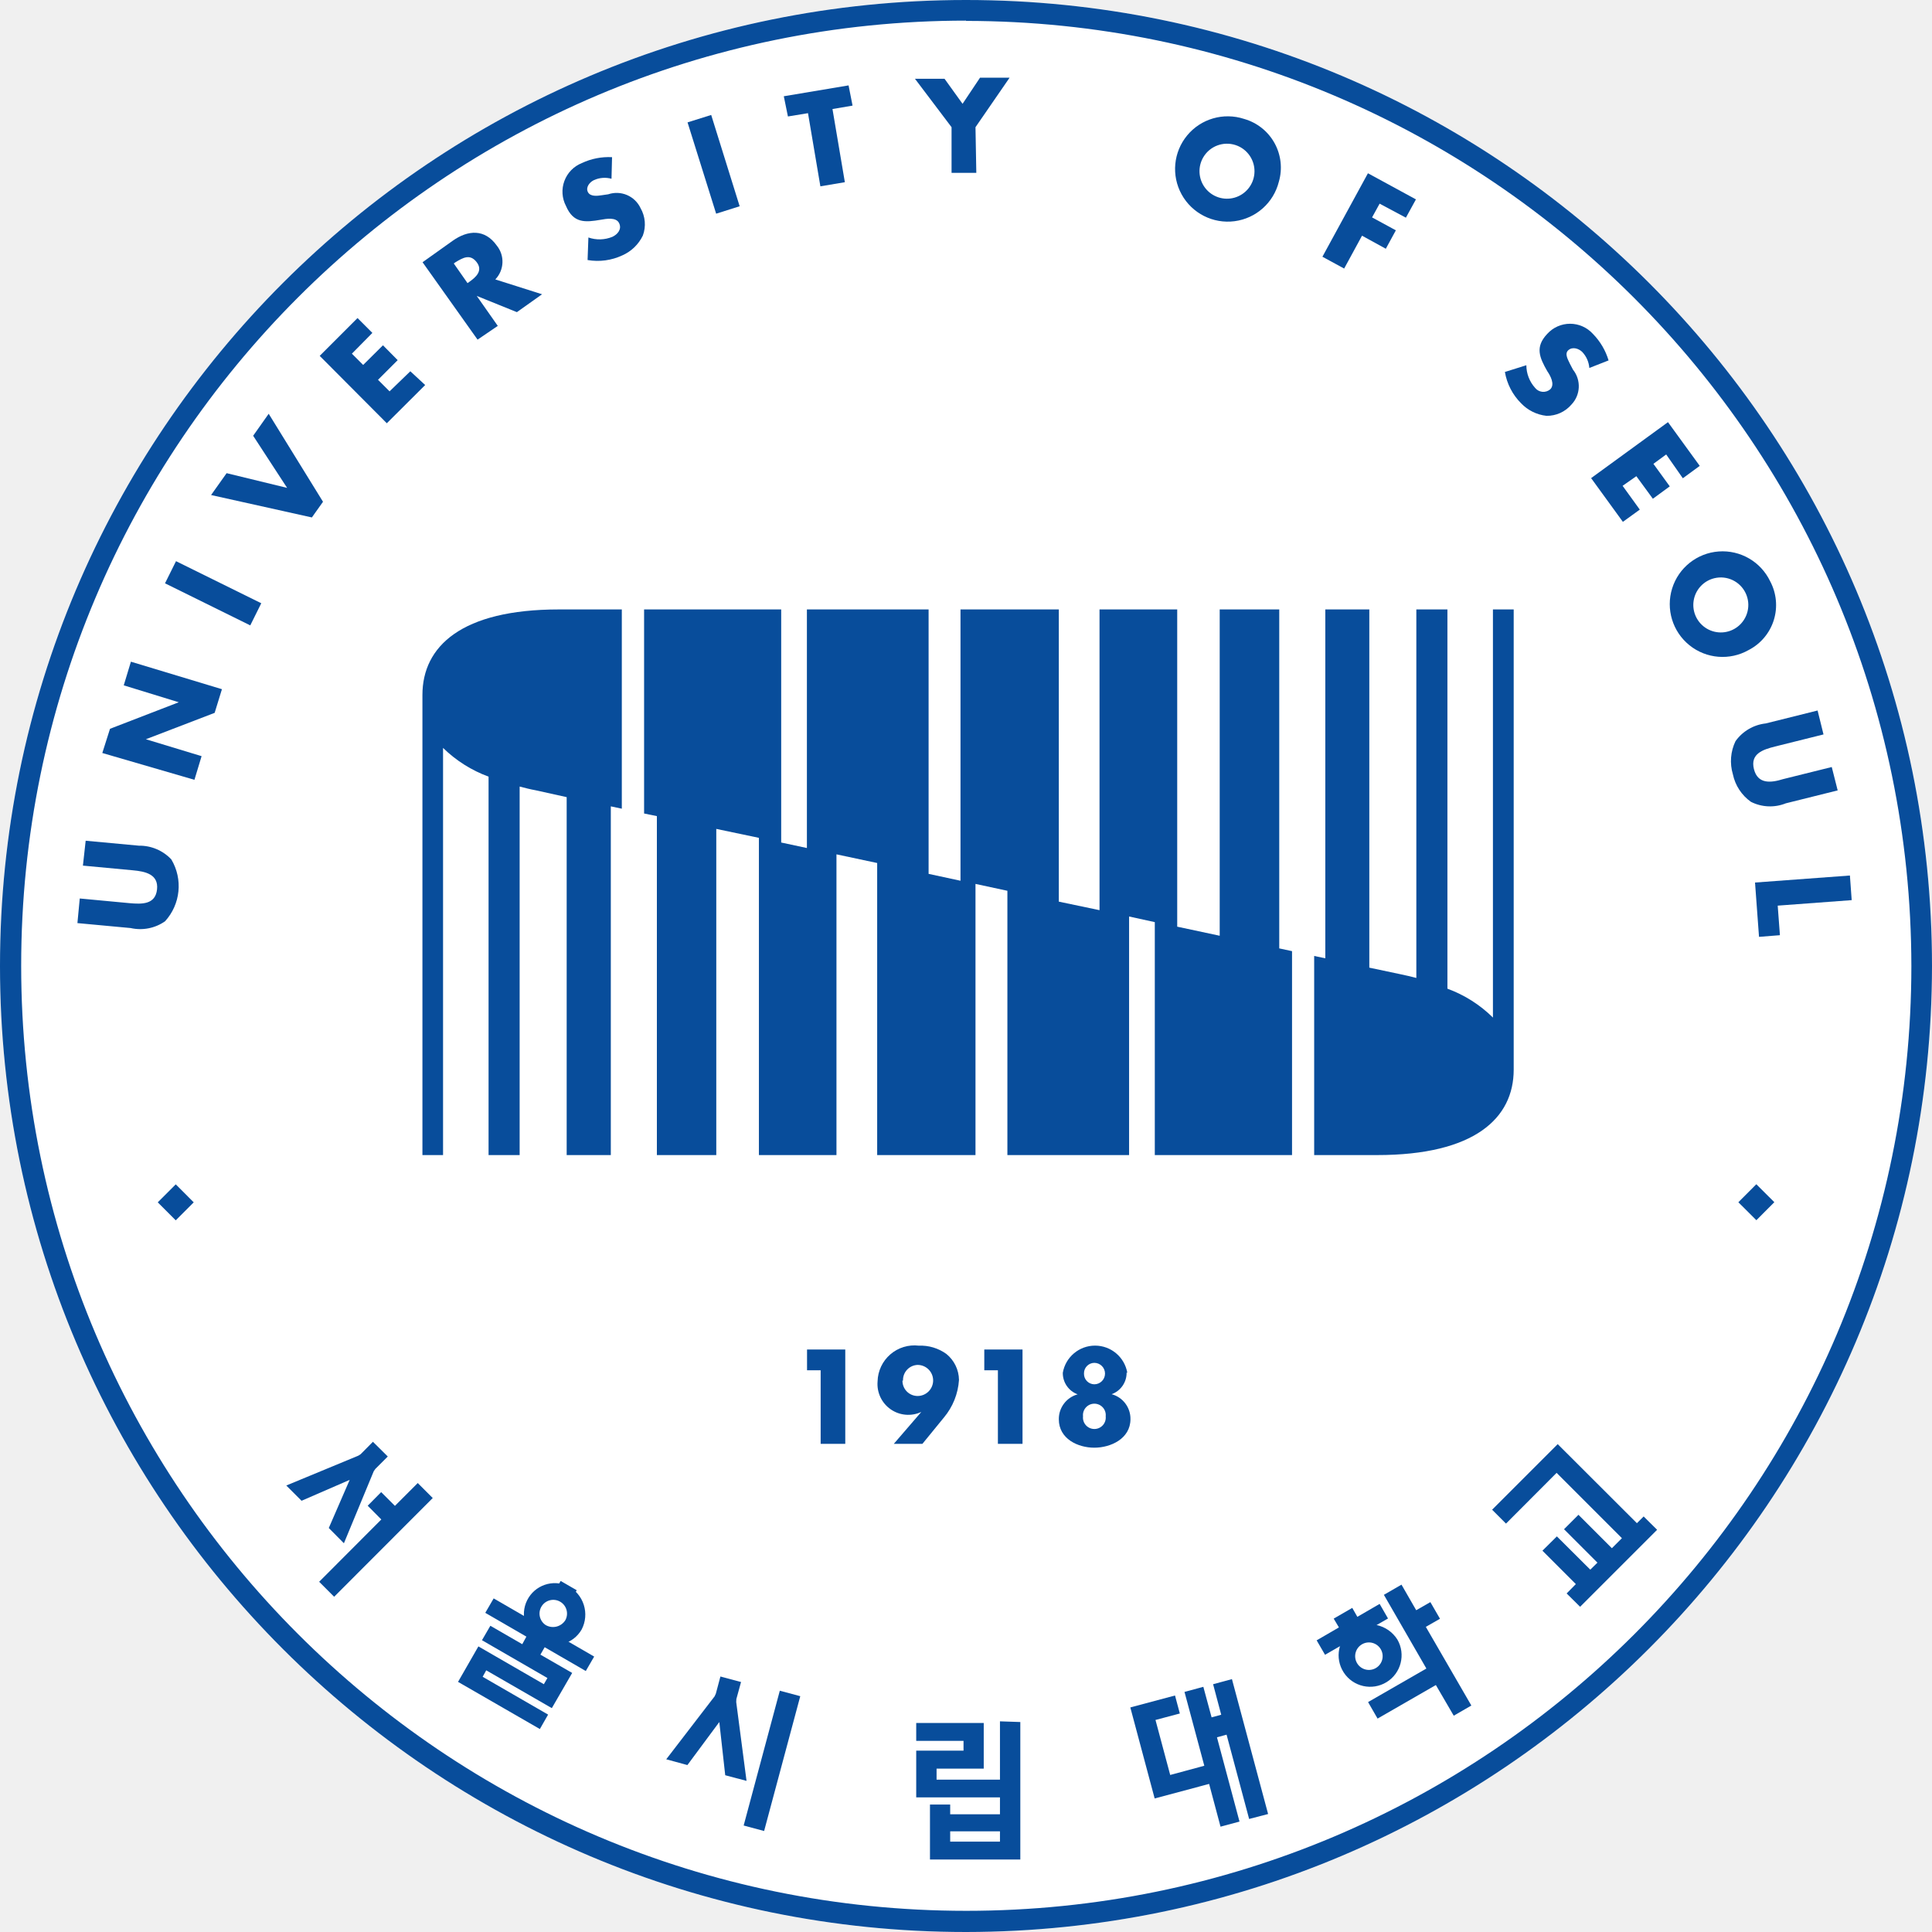
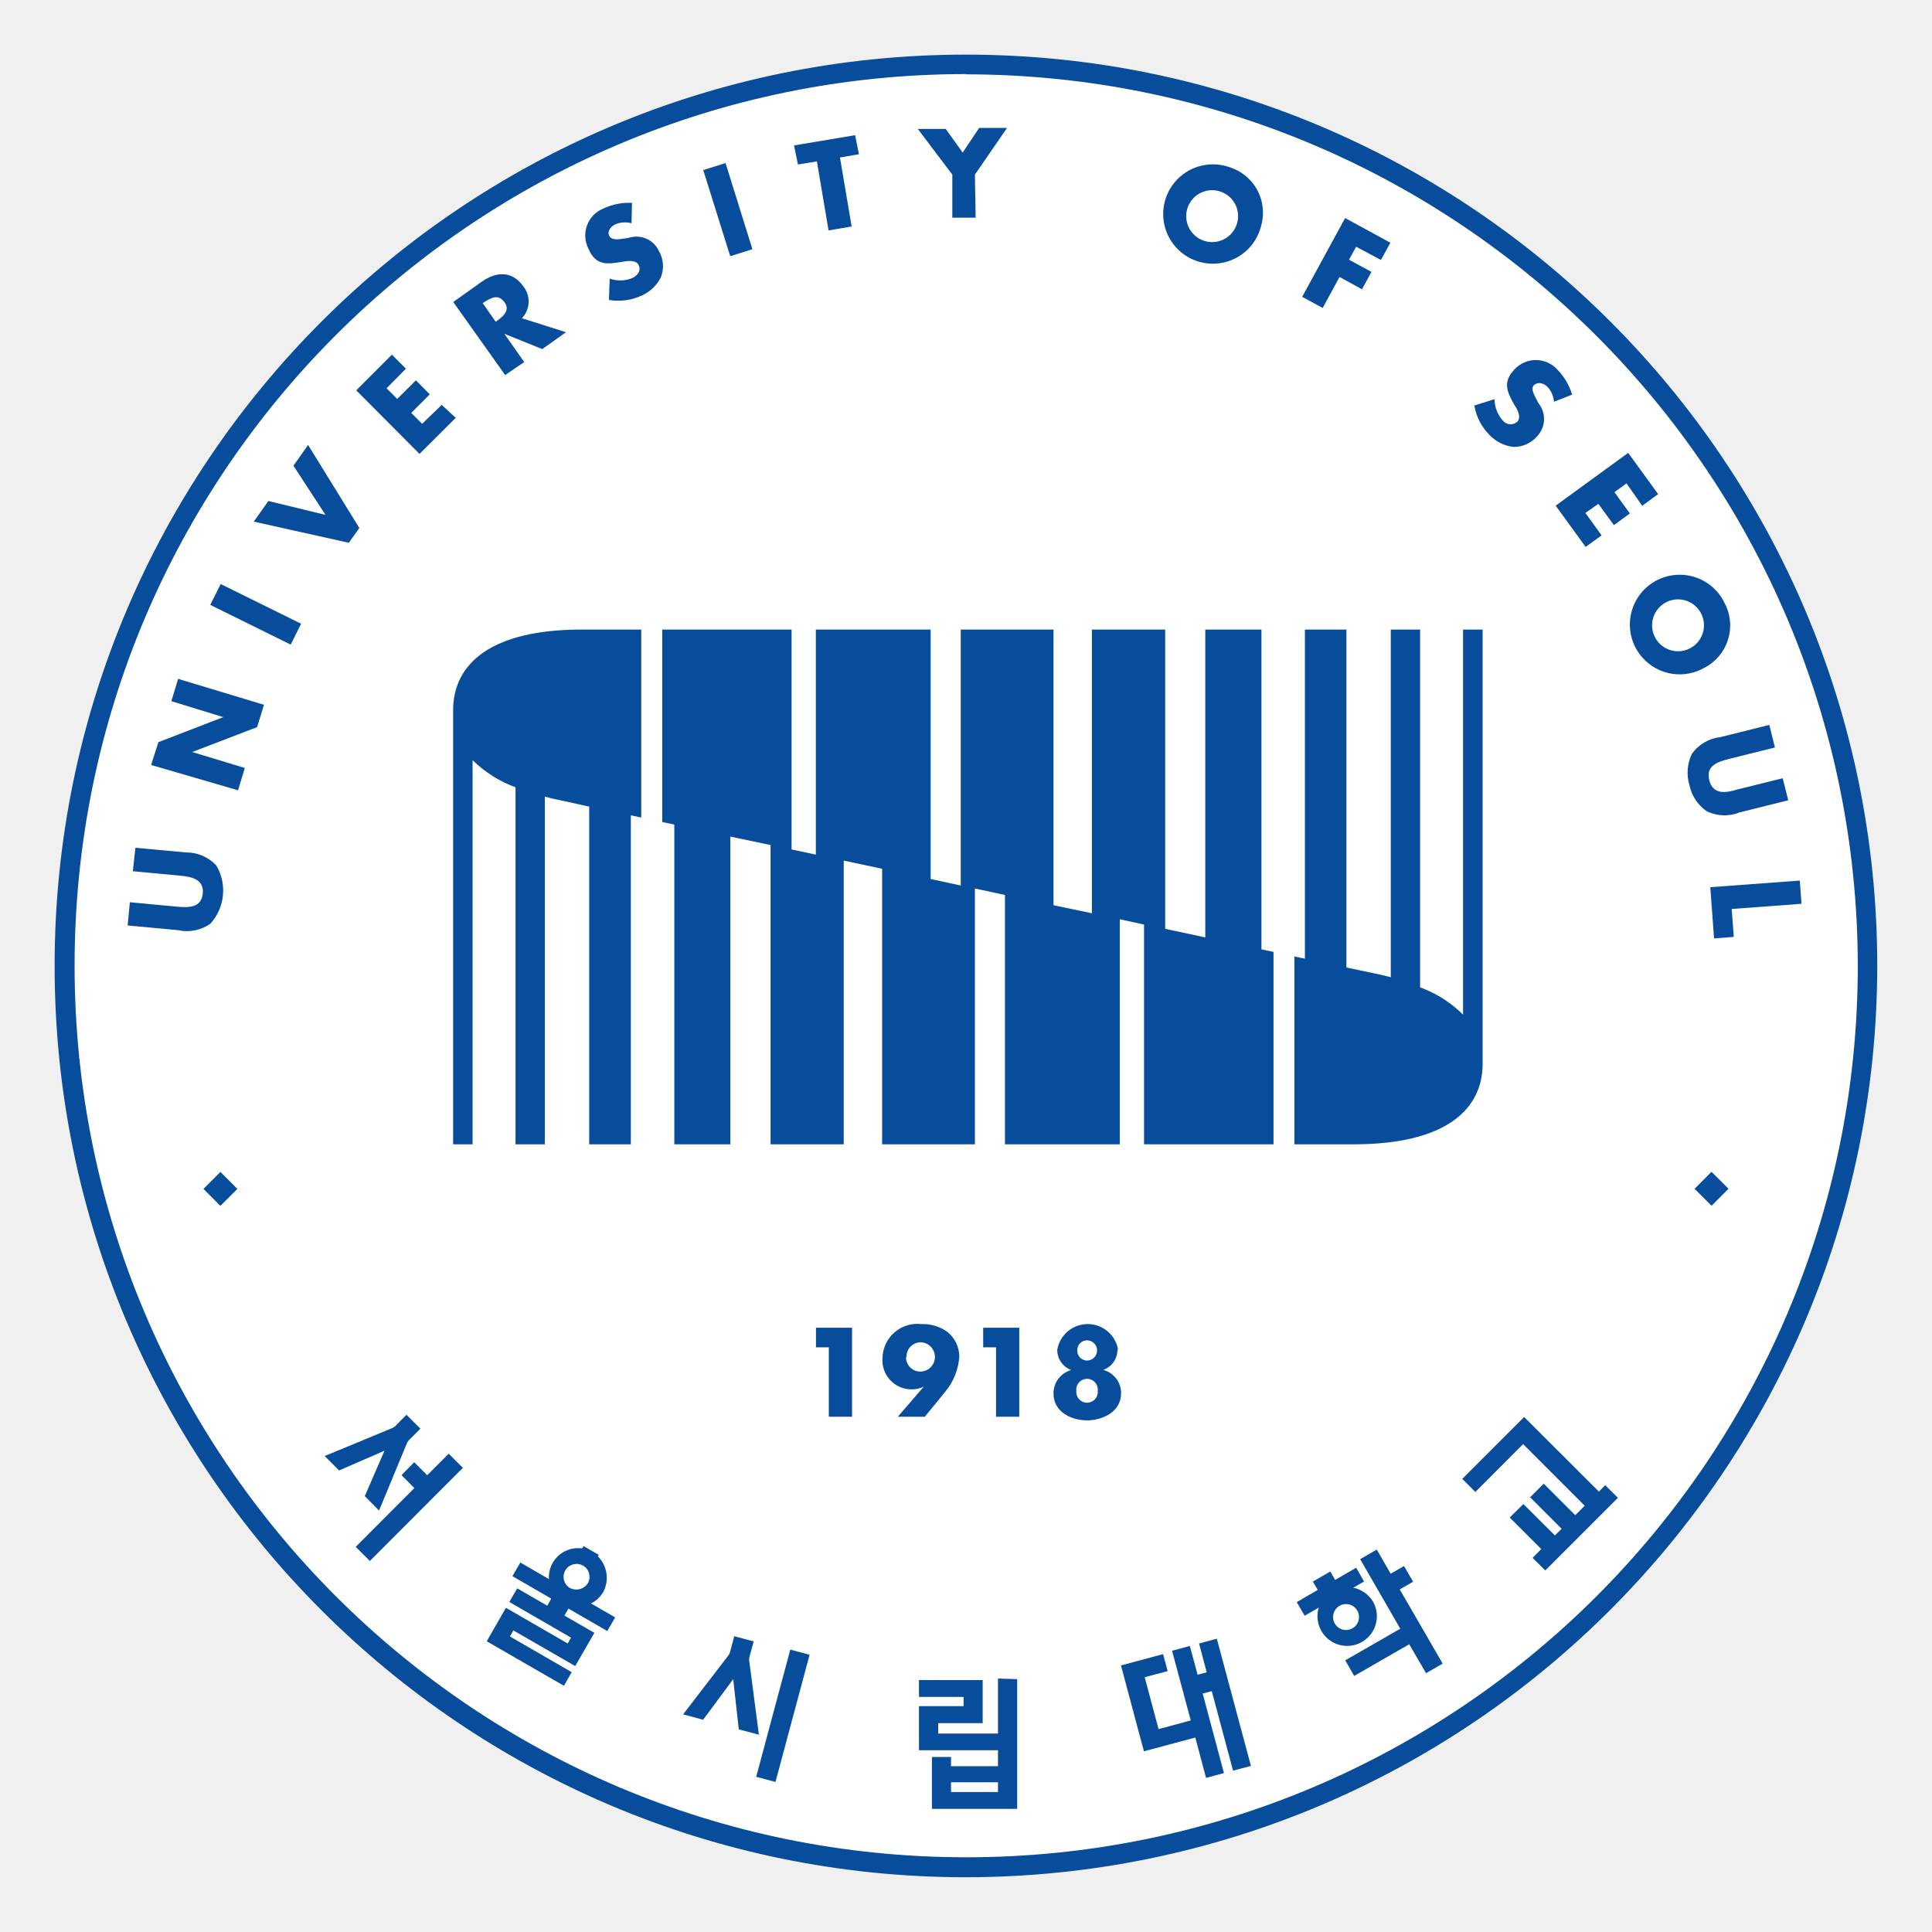
- <svg xmlns="http://www.w3.org/2000/svg" viewBox="0 0 140.5 140.5">
+ <svg xmlns="http://www.w3.org/2000/svg" viewBox="-4.21 -4.21 148.93 148.93" width="400.0" height="400.0">
  <defs>
    <style>.cls-1{fill:#fff;}.cls-2{fill:#084d9b;}</style>
  </defs>
  <g id="레이어_2" data-name="레이어 2">
    <g id="Layer_1" data-name="Layer 1">
      <path class="cls-1" d="M70.25,140.5A70.25,70.25,0,1,1,140.5,70.25,70.32,70.32,0,0,1,70.25,140.5Z" />
      <path class="cls-2" d="M70.25,140.5A70.25,70.25,0,1,1,140.5,70.25,70.32,70.32,0,0,1,70.25,140.5Zm0-139A68.73,68.73,0,1,0,139,70.25,68.81,68.81,0,0,0,70.25,1.52Z" />
      <polygon class="cls-2" points="119.04 110.77 113.28 105.02 108.51 109.79 109.52 110.8 113.2 107.11 117.95 111.86 117.22 112.59 114.79 110.16 113.74 111.21 116.17 113.64 115.65 114.15 113.22 111.73 112.17 112.77 114.6 115.2 113.93 115.88 114.91 116.85 120.51 111.25 119.53 110.28 119.04 110.77" />
      <path class="cls-2" d="M72.72,125.18v4.24H68.11v-.8h3.43V125.3H66.63v1.3h3.44v.71H66.63v3.4h6.09v1.23H69.1v-.71H67.63v4H74.2v-10Zm0,8.75H69.1v-.75h3.62Z" />
      <polygon class="cls-2" points="42.6 121.52 43.21 120.47 35.9 116.24 35.29 117.29 38.28 119.02 37.98 119.57 35.66 118.23 35.05 119.28 39.81 122.03 39.55 122.48 34.79 119.73 33.31 122.31 39.26 125.74 39.86 124.69 35.1 121.94 35.36 121.47 40.13 124.22 41.61 121.66 39.3 120.33 39.61 119.79 42.6 121.52" />
      <path class="cls-2" d="M41.3,115.34a2.25,2.25,0,1,0,1,3.16,2.34,2.34,0,0,0-1-3.16m-1.63,2.83a1,1,0,1,1,1.44-.34,1.06,1.06,0,0,1-1.44.34" />
      <rect class="cls-2" x="40.49" y="115.13" width="1.16" height="1.35" transform="translate(-79.77 93.54) rotate(-60.03)" />
      <polygon class="cls-2" points="30.38 107.85 28.72 109.51 27.72 108.51 26.74 109.5 27.73 110.5 23.21 115.03 24.3 116.12 31.47 108.94 30.38 107.85" />
      <polygon class="cls-2" points="25.43 107.62 23.91 111.12 25.01 112.23 27.18 106.99 27.3 106.82 28.2 105.92 27.12 104.85 26.23 105.75 26.06 105.86 20.82 108.03 21.93 109.14 25.43 107.62" />
      <rect class="cls-2" x="51.06" y="127.28" width="10.15" height="1.54" transform="translate(-82.08 149.11) rotate(-74.99)" />
      <polygon class="cls-2" points="52.31 125.23 52.74 129.1 54.29 129.51 53.54 123.78 53.55 123.56 53.89 122.32 52.39 121.92 52.06 123.16 51.97 123.36 48.45 127.94 49.99 128.36 52.31 125.23" />
      <polygon class="cls-2" points="102.99 117.1 101.92 115.24 100.64 115.98 103.73 121.34 99.49 123.78 100.18 124.98 104.42 122.54 105.72 124.77 107 124.03 103.69 118.31 104.72 117.72 104.02 116.51 102.99 117.1" />
      <polygon class="cls-2" points="98.71 117.58 98.34 116.93 96.99 117.71 97.37 118.35 95.75 119.29 96.36 120.34 100.94 117.7 100.33 116.64 98.71 117.58" />
      <path class="cls-2" d="M98.34,118.49a2.29,2.29,0,1,0,3.28.74,2.38,2.38,0,0,0-3.28-.74m1.65,2.85a1,1,0,1,1,.42-1.41,1,1,0,0,1-.42,1.41" />
      <polygon class="cls-2" points="88.22 122.48 88.81 124.7 88.11 124.89 87.51 122.67 86.14 123.04 87.58 128.41 85.1 129.08 84.03 125.08 85.8 124.61 85.45 123.3 82.2 124.17 83.97 130.79 87.93 129.73 88.76 132.84 90.14 132.47 88.5 126.34 89.2 126.15 90.84 132.28 92.22 131.92 89.59 122.11 88.22 122.48" />
      <rect class="cls-2" x="126.8" y="86.51" width="1.85" height="1.85" transform="translate(-24.36 116.21) rotate(-45.11)" />
      <rect class="cls-2" x="11.85" y="86.51" width="1.85" height="1.85" transform="translate(-58.06 34.62) rotate(-44.98)" />
      <path class="cls-2" d="M6.23,61.14l3.87.36a3.17,3.17,0,0,1,2.36,1A3.79,3.79,0,0,1,12,67a3.15,3.15,0,0,1-2.5.49l-3.87-.36.17-1.79,3.62.34c.9.08,1.88.11,2-1s-.87-1.31-1.76-1.39l-3.63-.34Z" />
      <path class="cls-2" d="M7.44,54.76,8,53l5-1.93h0l-4-1.23.52-1.72,6.62,2-.53,1.72-5,1.92v0l4.05,1.23-.52,1.72Z" />
      <path class="cls-2" d="M19,43.87l-.8,1.61L12,42.42l.8-1.61Z" />
      <path class="cls-2" d="M20.88,35.48l-2.47-3.79,1.13-1.6,3.95,6.4-.81,1.14L15.35,36l1.13-1.59Z" />
      <path class="cls-2" d="M25.59,25.72l.82.82,1.44-1.43,1.07,1.08-1.43,1.43.84.84L29.84,27,30.92,28l-2.79,2.78-4.88-4.9L26,23.13l1.08,1.08Z" />
      <path class="cls-2" d="M39.42,21.4l-1.83,1.3-2.92-1.18h0L36.2,23.7l-1.47,1-4-5.63,2.19-1.56c1.11-.79,2.34-.87,3.2.34a1.86,1.86,0,0,1-.1,2.47ZM34,20.59l.14-.1c.48-.34,1-.81.52-1.43s-1-.31-1.52,0l-.14.1Z" />
      <path class="cls-2" d="M44.47,13a1.88,1.88,0,0,0-1.28.1c-.3.14-.61.51-.44.86s.68.29,1,.24l.48-.07a1.92,1.92,0,0,1,2.35,1,2.36,2.36,0,0,1,.17,2,3,3,0,0,1-1.49,1.44,4.25,4.25,0,0,1-2.53.34l.06-1.64a2.45,2.45,0,0,0,1.75-.05c.38-.18.7-.56.48-1s-.93-.31-1.32-.24c-1.16.2-2,.26-2.54-1a2.24,2.24,0,0,1,1.15-3.12,4.61,4.61,0,0,1,2.2-.43Z" />
      <path class="cls-2" d="M53.79,15l-1.71.54L50,8.9l1.72-.54Z" />
      <path class="cls-2" d="M61.44,13.25l-1.78.3-.9-5.32-1.46.24L57,7l4.71-.79L62,7.68l-1.46.25Z" />
      <path class="cls-2" d="M66.54,5.73l2.15,0L70,7.55l1.27-1.9,2.15,0L70.94,9.25,71,12.57l-1.8,0,0-3.32Z" />
      <path class="cls-2" d="M93,13.22a3.83,3.83,0,1,1-2.52-4.57A3.68,3.68,0,0,1,93,13.22Zm-5.49-1.79a2,2,0,1,0,3.71,1.22,2,2,0,0,0-3.71-1.22Z" />
      <path class="cls-2" d="M100.33,14.81l-.55,1,1.73.94-.73,1.34-1.73-.95-1.3,2.39-1.58-.86,3.31-6.07,3.49,1.9-.73,1.33Z" />
      <path class="cls-2" d="M115.58,26.76a1.9,1.9,0,0,0-.52-1.17c-.24-.23-.68-.4-1-.13s0,.74.11,1l.22.42a1.93,1.93,0,0,1-.11,2.54,2.34,2.34,0,0,1-1.82.82,3,3,0,0,1-1.85-.92,4.22,4.22,0,0,1-1.17-2.27l1.56-.49a2.47,2.47,0,0,0,.63,1.64.77.77,0,0,0,1.11.11c.36-.36,0-1-.22-1.32-.57-1-.9-1.76,0-2.71a2.24,2.24,0,0,1,3.32,0,4.68,4.68,0,0,1,1.14,1.93Z" />
      <path class="cls-2" d="M121.17,33.05l-.93.68,1.19,1.64-1.23.9L119,34.63l-1,.7,1.25,1.73-1.23.89-2.31-3.18,5.59-4.07,2.31,3.18-1.23.9Z" />
      <path class="cls-2" d="M127.17,47.27a3.84,3.84,0,1,1,1.56-5A3.68,3.68,0,0,1,127.17,47.27Zm-2.5-5.22a2,2,0,1,0,1.69,3.53,2,2,0,0,0-1.69-3.53Z" />
      <path class="cls-2" d="M133.64,57.48l-3.77.94a3.08,3.08,0,0,1-2.54-.11,3.27,3.27,0,0,1-1.31-2,3.34,3.34,0,0,1,.19-2.41,3.12,3.12,0,0,1,2.2-1.29l3.77-.94.43,1.74-3.53.88c-.87.22-1.81.52-1.53,1.64s1.25,1,2.12.73l3.54-.88Z" />
      <path class="cls-2" d="M129.28,65.86l.16,2.15-1.52.12-.29-3.95,6.9-.51.13,1.79Z" />
      <path class="cls-2" d="M58.69,99.65V98.14h2.78V105H59.68V99.65Z" />
      <path class="cls-2" d="M65,105l2-2.32v0a2.24,2.24,0,0,1-3.18-2.22,2.68,2.68,0,0,1,3-2.6,3.2,3.2,0,0,1,2,.6,2.47,2.47,0,0,1,.92,1.89,4.73,4.73,0,0,1-1.1,2.74L67.08,105Zm.63-4.61a1.1,1.1,0,0,0,1.1,1.13,1.13,1.13,0,1,0,0-2.26A1.1,1.1,0,0,0,65.67,100.41Z" />
      <path class="cls-2" d="M71.58,99.65V98.14h2.78V105H72.57V99.65Z" />
      <path class="cls-2" d="M81.93,99.82a1.65,1.65,0,0,1-1.09,1.57h0a1.85,1.85,0,0,1,1.37,1.81c0,1.43-1.44,2.08-2.63,2.08S77,104.64,77,103.21a1.86,1.86,0,0,1,1.37-1.81h0a1.64,1.64,0,0,1-1.08-1.57,2.38,2.38,0,0,1,4.69,0ZM78.76,103a.83.83,0,1,0,1.65,0,.83.83,0,1,0-1.65,0Zm.07-3.11a.76.76,0,0,0,.75.78.78.78,0,0,0,0-1.56A.76.76,0,0,0,78.83,99.88Z" />
      <polygon class="cls-2" points="93.03 44.32 88.7 44.32 88.7 68.05 85.61 67.39 85.61 44.32 79.96 44.32 79.96 66.19 77 65.57 77 44.32 69.85 44.32 69.85 64.05 67.53 63.55 67.53 44.32 58.68 44.32 58.68 61.67 56.81 61.27 56.81 44.32 46.84 44.32 46.84 59.16 47.77 59.35 47.77 84 52.09 84 52.09 60.28 55.19 60.93 55.19 84 60.83 84 60.83 62.13 63.79 62.76 63.79 84 70.94 84 70.94 64.28 73.26 64.78 73.26 84 82.11 84 82.11 66.65 83.98 67.06 83.98 84 93.96 84 93.96 69.17 93.03 68.97 93.03 44.32" />
      <path class="cls-2" d="M30.72,50.54V84h1.5V54.39a9.34,9.34,0,0,0,3.31,2.09V84h2.26V57.2c.38.1.77.2,1.16.27l2.26.5V84h3.21V58.64l.8.17V44.32H40.64C33.57,44.32,30.72,47,30.72,50.54Z" />
      <path class="cls-2" d="M108.57,44.32V74a9.22,9.22,0,0,0-3.31-2.1V44.32H103v26.8c-.38-.1-.76-.19-1.15-.27l-2.27-.48V44.32h-3.2V69.69l-.81-.17V84h4.58c7.08,0,9.93-2.68,9.93-6.21V44.32Z" />
    </g>
  </g>
</svg>
